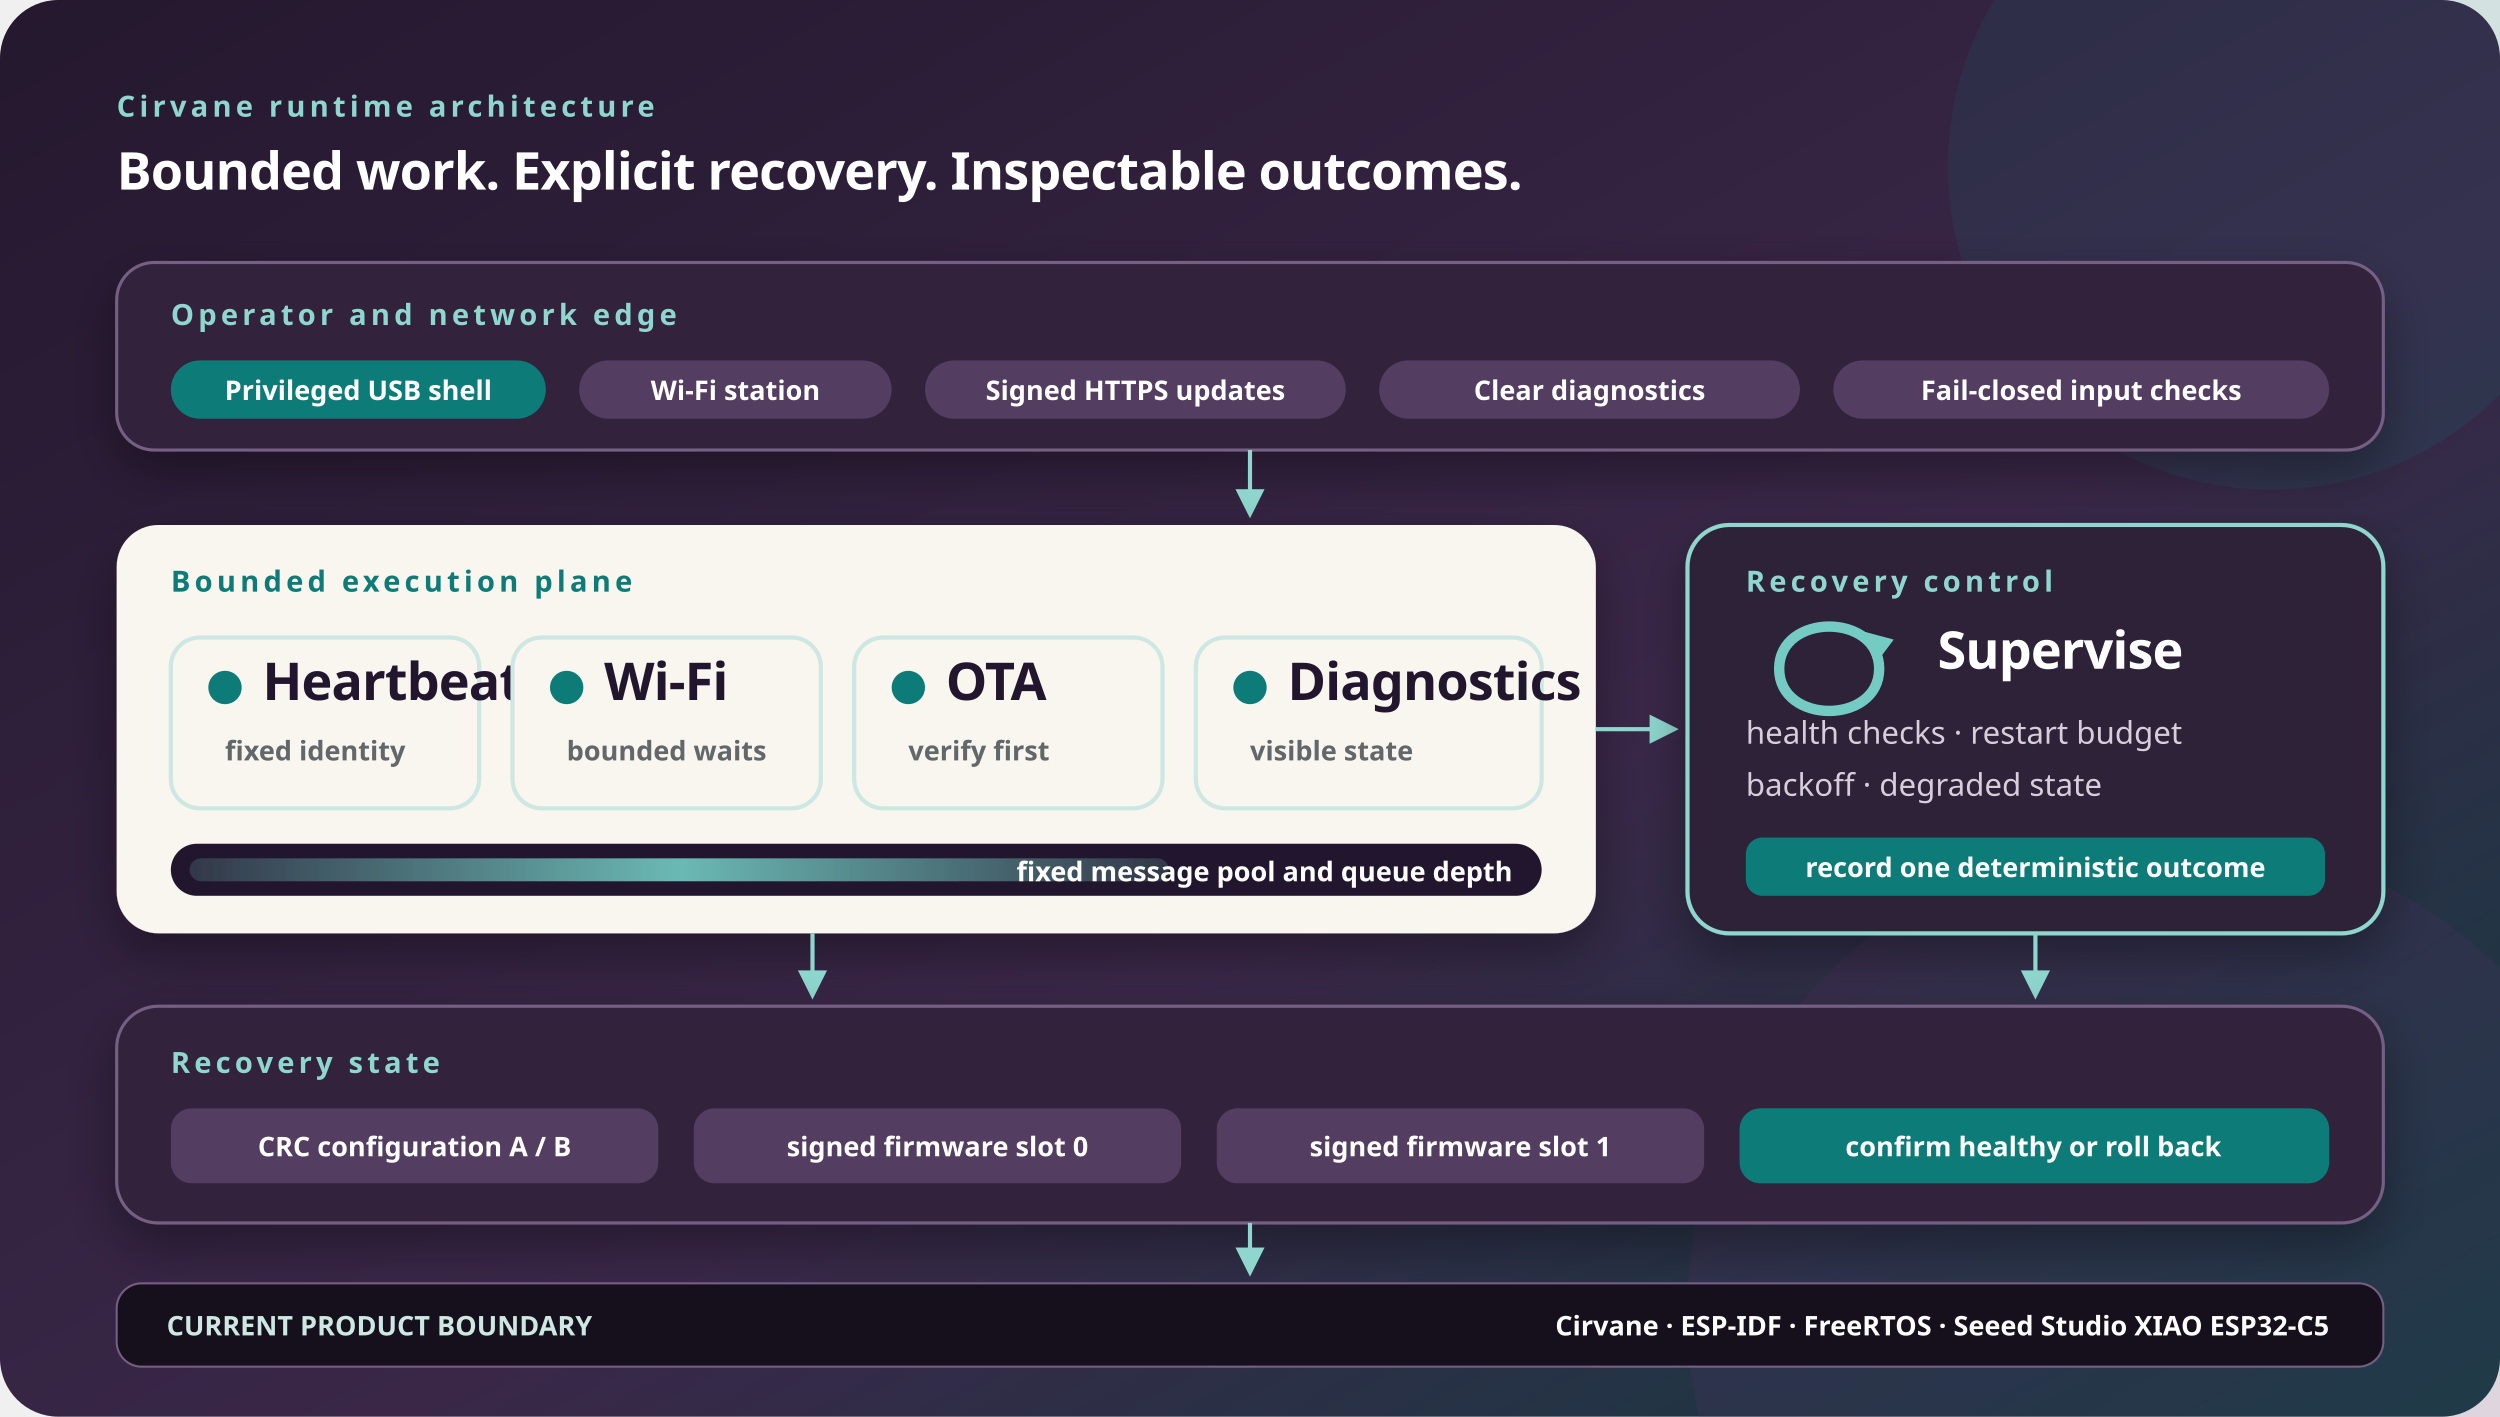
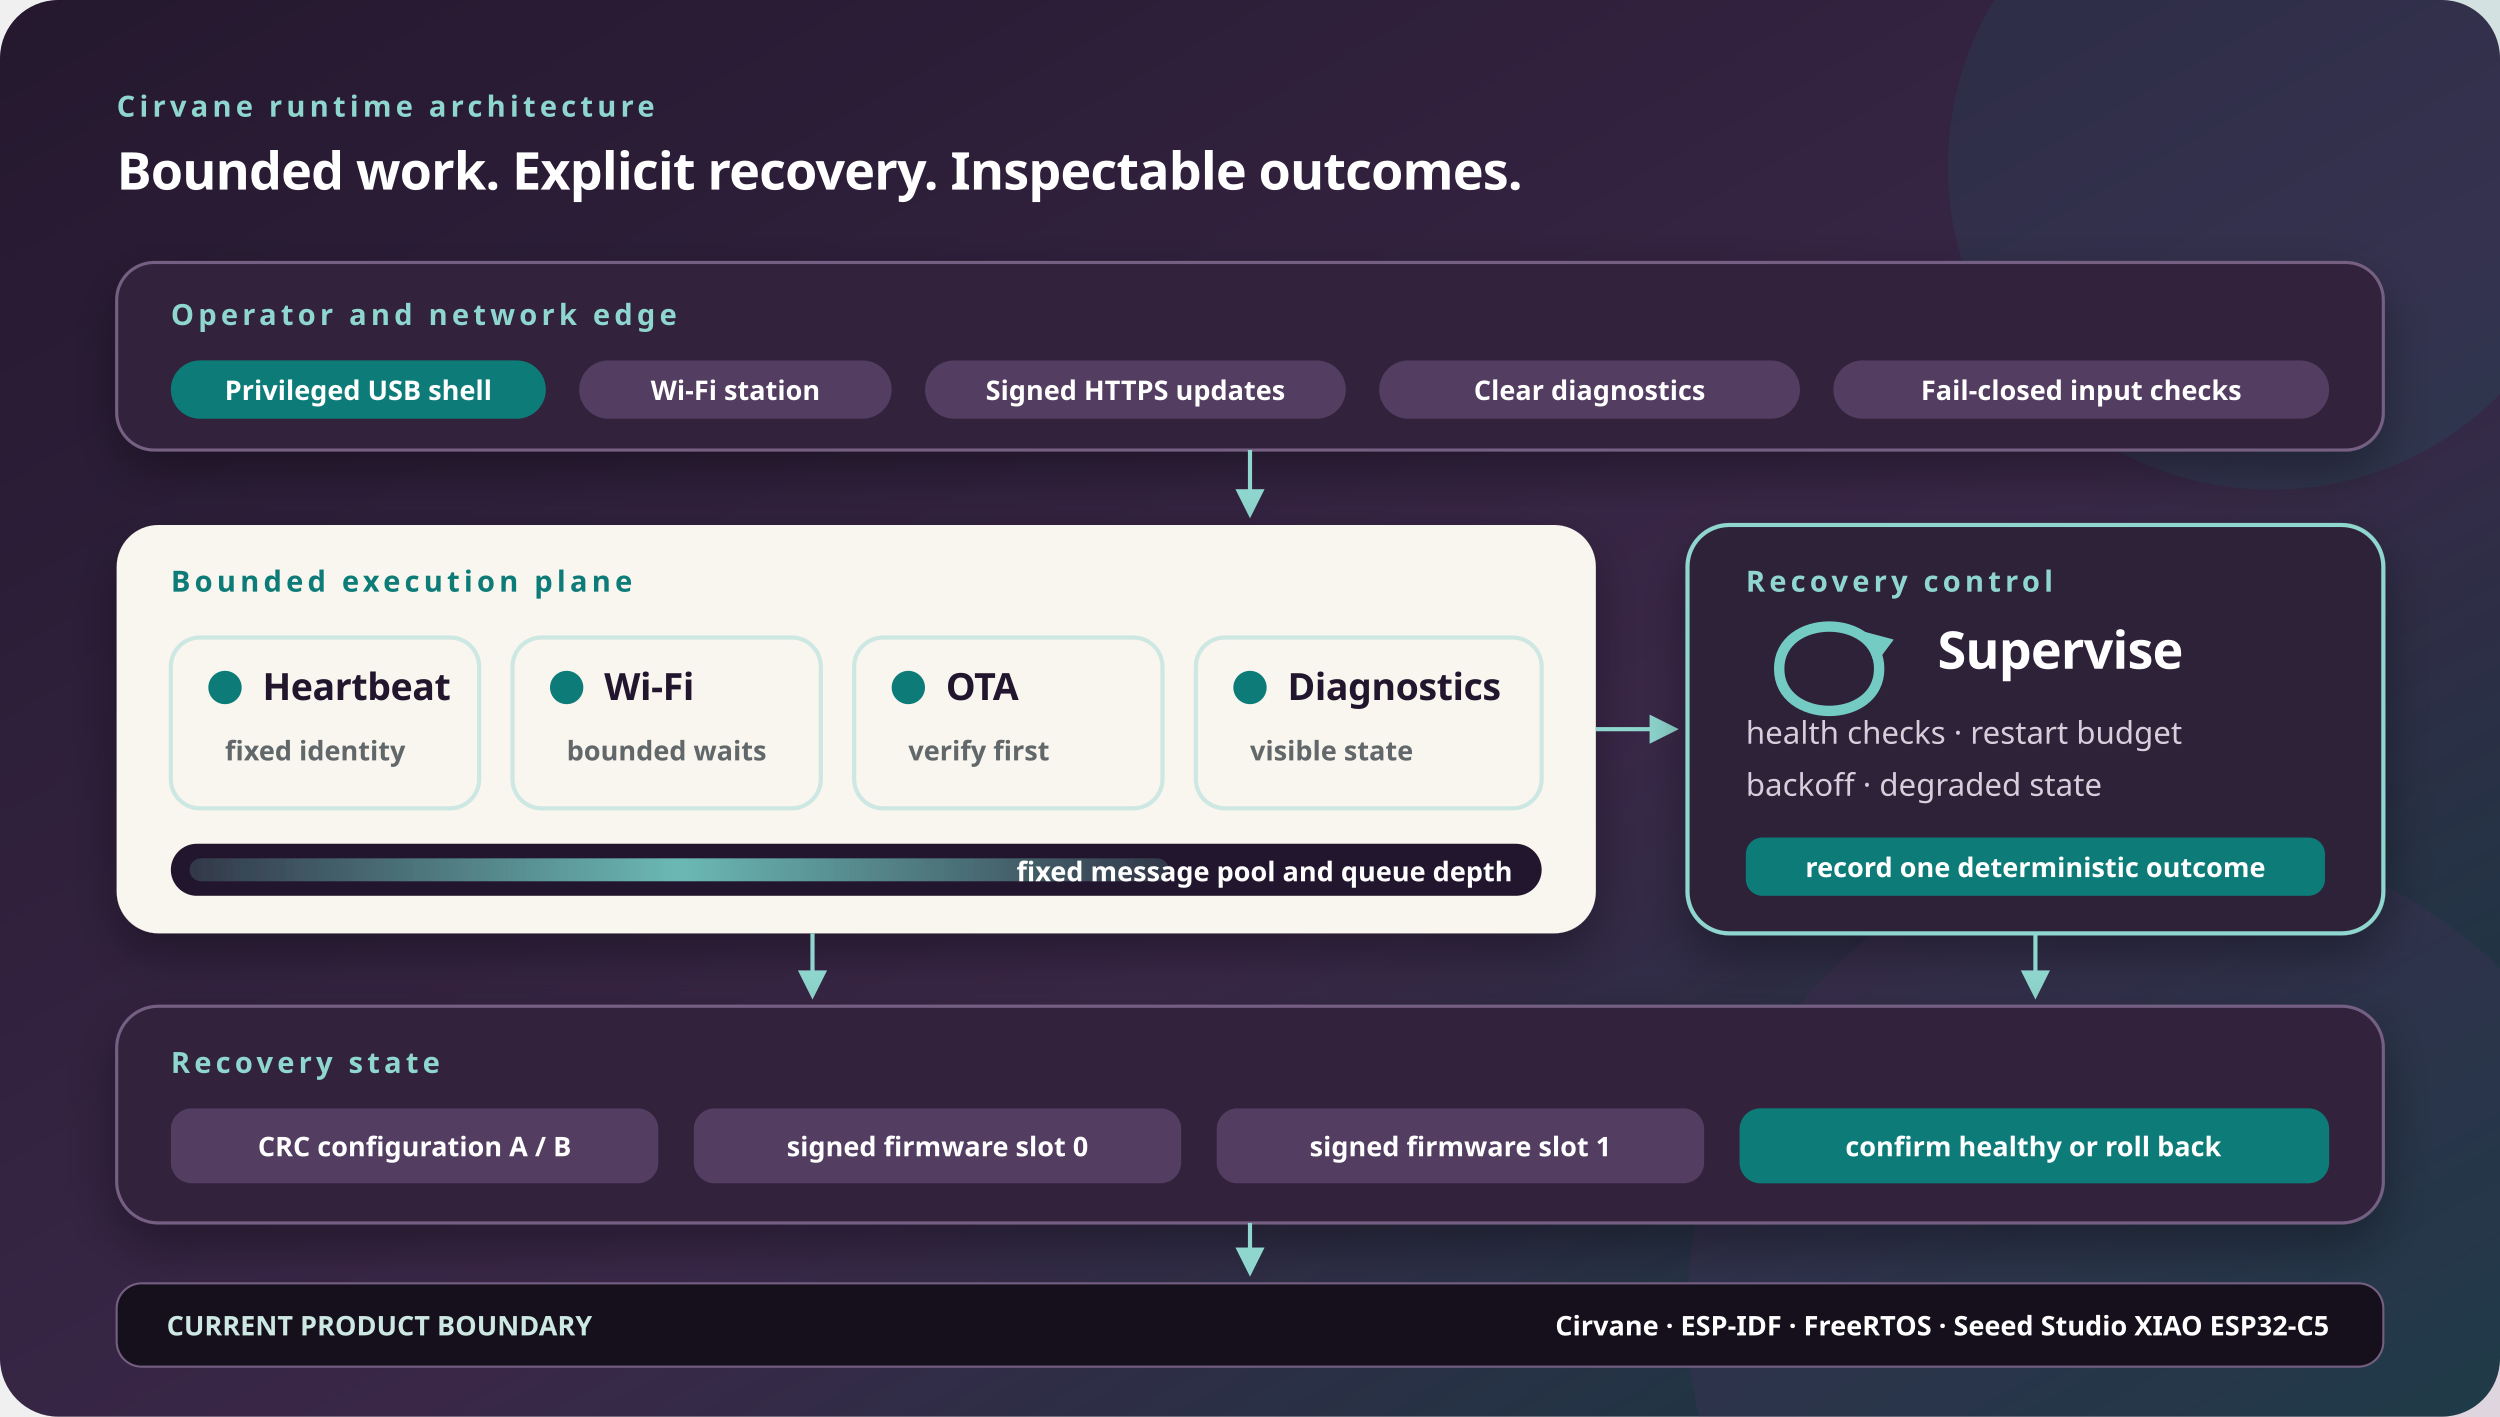
<svg xmlns="http://www.w3.org/2000/svg" viewBox="0 0 1200 680" role="img" aria-labelledby="title desc">
  <defs>
    <linearGradient id="background" x1="0" y1="0" x2="1" y2="1">
      <stop offset="0" stop-color="#24182e" />
      <stop offset="0.58" stop-color="#3a2748" />
      <stop offset="1" stop-color="#123d42" />
    </linearGradient>
    <linearGradient id="channel" x1="0" y1="0" x2="1" y2="0">
      <stop offset="0" stop-color="#73cbc3" stop-opacity="0.18" />
      <stop offset="0.5" stop-color="#73cbc3" stop-opacity="0.9" />
      <stop offset="1" stop-color="#73cbc3" stop-opacity="0.18" />
    </linearGradient>
    <filter id="shadow" x="-20%" y="-30%" width="140%" height="160%">
      <feDropShadow dx="0" dy="10" stdDeviation="12" flood-color="#0b0910" flood-opacity="0.35" />
    </filter>
    <marker id="arrow" viewBox="0 0 10 10" refX="8" refY="5" markerWidth="7" markerHeight="7" orient="auto-start-reverse">
      <path d="M 0 0 L 10 5 L 0 10 z" fill="#8ed6ce" />
    </marker>
    <style>
      .label{font:700 14px system-ui,sans-serif;letter-spacing:2px;text-transform:uppercase}
      .title{font:750 25px system-ui,sans-serif;letter-spacing:-.4px}
+       .service-title{font:750 18px system-ui,sans-serif;letter-spacing:-.2px}
      .body{font:500 15px system-ui,sans-serif}
      .small{font:600 13px system-ui,sans-serif}
      .card{fill:#30223b;stroke:#745f82;stroke-width:1.5}
      .service{fill:#f8f6ef;stroke:#cde7e2;stroke-width:2}
      .flow{fill:none;stroke:#8ed6ce;stroke-width:2;marker-end:url(#arrow)}
    </style>
  </defs>
  <rect width="1200" height="680" rx="28" fill="url(#background)" />
  <circle cx="1090" cy="80" r="155" fill="#0e7c78" opacity="0.13" />
  <circle cx="1040" cy="630" r="230" fill="#6f2e6d" opacity="0.14" />
  <text x="56" y="56" class="label" fill="#8ed6ce">Cirvane runtime architecture</text>
  <text x="56" y="91" class="title" fill="#ffffff">Bounded work. Explicit recovery. Inspectable outcomes.</text>
  <g filter="url(#shadow)">
    <rect x="56" y="126" width="1088" height="90" rx="18" class="card" />
    <text x="82" y="156" class="label" fill="#8ed6ce">Operator and network edge</text>
    <g class="small" fill="#ffffff">
      <rect x="82" y="173" width="180" height="28" rx="14" fill="#0e7c78" />
      <text x="172" y="192" text-anchor="middle">Privileged USB shell</text>
      <rect x="278" y="173" width="150" height="28" rx="14" fill="#523c60" />
      <text x="353" y="192" text-anchor="middle">Wi-Fi station</text>
      <rect x="444" y="173" width="202" height="28" rx="14" fill="#523c60" />
      <text x="545" y="192" text-anchor="middle">Signed HTTPS updates</text>
      <rect x="662" y="173" width="202" height="28" rx="14" fill="#523c60" />
      <text x="763" y="192" text-anchor="middle">Clear diagnostics</text>
      <rect x="880" y="173" width="238" height="28" rx="14" fill="#523c60" />
      <text x="999" y="192" text-anchor="middle">Fail-closed input checks</text>
    </g>
  </g>
  <path d="M600 216 V246" class="flow" />
  <g filter="url(#shadow)">
    <rect x="56" y="252" width="710" height="196" rx="20" fill="#f8f6ef" />
    <text x="82" y="284" class="label" fill="#0e7c78">Bounded execution plane</text>
    <g>
      <rect x="82" y="306" width="148" height="82" rx="14" class="service" />
      <circle cx="108" cy="330" r="8" fill="#0e7c78" />
-       <text x="126" y="336" class="title" font-size="18" fill="#24182e">Heartbeat</text>
+       <text x="126" y="336" class="service-title" fill="#24182e">Heartbeat</text>
      <text x="108" y="365" class="small" fill="#62686b">fixed identity</text>
      <rect x="246" y="306" width="148" height="82" rx="14" class="service" />
      <circle cx="272" cy="330" r="8" fill="#0e7c78" />
-       <text x="290" y="336" class="title" font-size="18" fill="#24182e">Wi-Fi</text>
+       <text x="290" y="336" class="service-title" fill="#24182e">Wi-Fi</text>
      <text x="272" y="365" class="small" fill="#62686b">bounded waits</text>
      <rect x="410" y="306" width="148" height="82" rx="14" class="service" />
      <circle cx="436" cy="330" r="8" fill="#0e7c78" />
-       <text x="454" y="336" class="title" font-size="18" fill="#24182e">OTA</text>
+       <text x="454" y="336" class="service-title" fill="#24182e">OTA</text>
      <text x="436" y="365" class="small" fill="#62686b">verify first</text>
      <rect x="574" y="306" width="166" height="82" rx="14" class="service" />
      <circle cx="600" cy="330" r="8" fill="#0e7c78" />
-       <text x="618" y="336" class="title" font-size="18" fill="#24182e">Diagnostics</text>
+       <text x="618" y="336" class="service-title" fill="#24182e">Diagnostics</text>
      <text x="600" y="365" class="small" fill="#62686b">visible state</text>
    </g>
    <rect x="82" y="405" width="658" height="25" rx="12.5" fill="#24182e" />
    <rect x="91" y="412" width="470" height="11" rx="5.5" fill="url(#channel)" />
    <text x="726" y="423" class="small" text-anchor="end" fill="#ffffff">fixed message pool and queue depth</text>
  </g>
  <path d="M766 350 H803" class="flow" />
  <g filter="url(#shadow)">
    <rect x="810" y="252" width="334" height="196" rx="20" fill="#2d2037" stroke="#8ed6ce" stroke-width="2" />
    <text x="838" y="284" class="label" fill="#8ed6ce">Recovery control</text>
    <path d="M854 321 C854 294 902 294 902 321 C902 348 854 348 854 321" fill="none" stroke="#73cbc3" stroke-width="5" />
    <path d="M894 303 L909 307 L900 319" fill="#73cbc3" />
    <text x="930" y="321" class="title" fill="#ffffff">Supervise</text>
    <text x="838" y="357" class="body" fill="#d6cedb">health checks · restart budget</text>
    <text x="838" y="382" class="body" fill="#d6cedb">backoff · degraded state</text>
    <rect x="838" y="402" width="278" height="28" rx="8" fill="#0e7c78" />
    <text x="977" y="421" class="small" text-anchor="middle" fill="#ffffff">record one deterministic outcome</text>
  </g>
  <path d="M390 448 V477" class="flow" />
  <path d="M977 448 V477" class="flow" />
  <g filter="url(#shadow)">
    <rect x="56" y="483" width="1088" height="104" rx="20" class="card" />
    <text x="82" y="515" class="label" fill="#8ed6ce">Recovery state</text>
    <g class="small" fill="#ffffff">
      <rect x="82" y="532" width="234" height="36" rx="10" fill="#523c60" />
      <text x="199" y="555" text-anchor="middle">CRC configuration A / B</text>
      <rect x="333" y="532" width="234" height="36" rx="10" fill="#523c60" />
      <text x="450" y="555" text-anchor="middle">signed firmware slot 0</text>
      <rect x="584" y="532" width="234" height="36" rx="10" fill="#523c60" />
      <text x="701" y="555" text-anchor="middle">signed firmware slot 1</text>
      <rect x="835" y="532" width="283" height="36" rx="10" fill="#0e7c78" />
      <text x="976" y="555" text-anchor="middle">confirm healthy or roll back</text>
    </g>
  </g>
  <path d="M600 587 V610" class="flow" />
  <rect x="56" y="616" width="1088" height="40" rx="12" fill="#15101b" stroke="#745f82" />
  <text x="80" y="641" class="small" fill="#cde7e2">CURRENT PRODUCT BOUNDARY</text>
  <text x="1118" y="641" class="small" text-anchor="end" fill="#ffffff">Cirvane · ESP-IDF · FreeRTOS · Seeed Studio XIAO ESP32-C5</text>
</svg>
